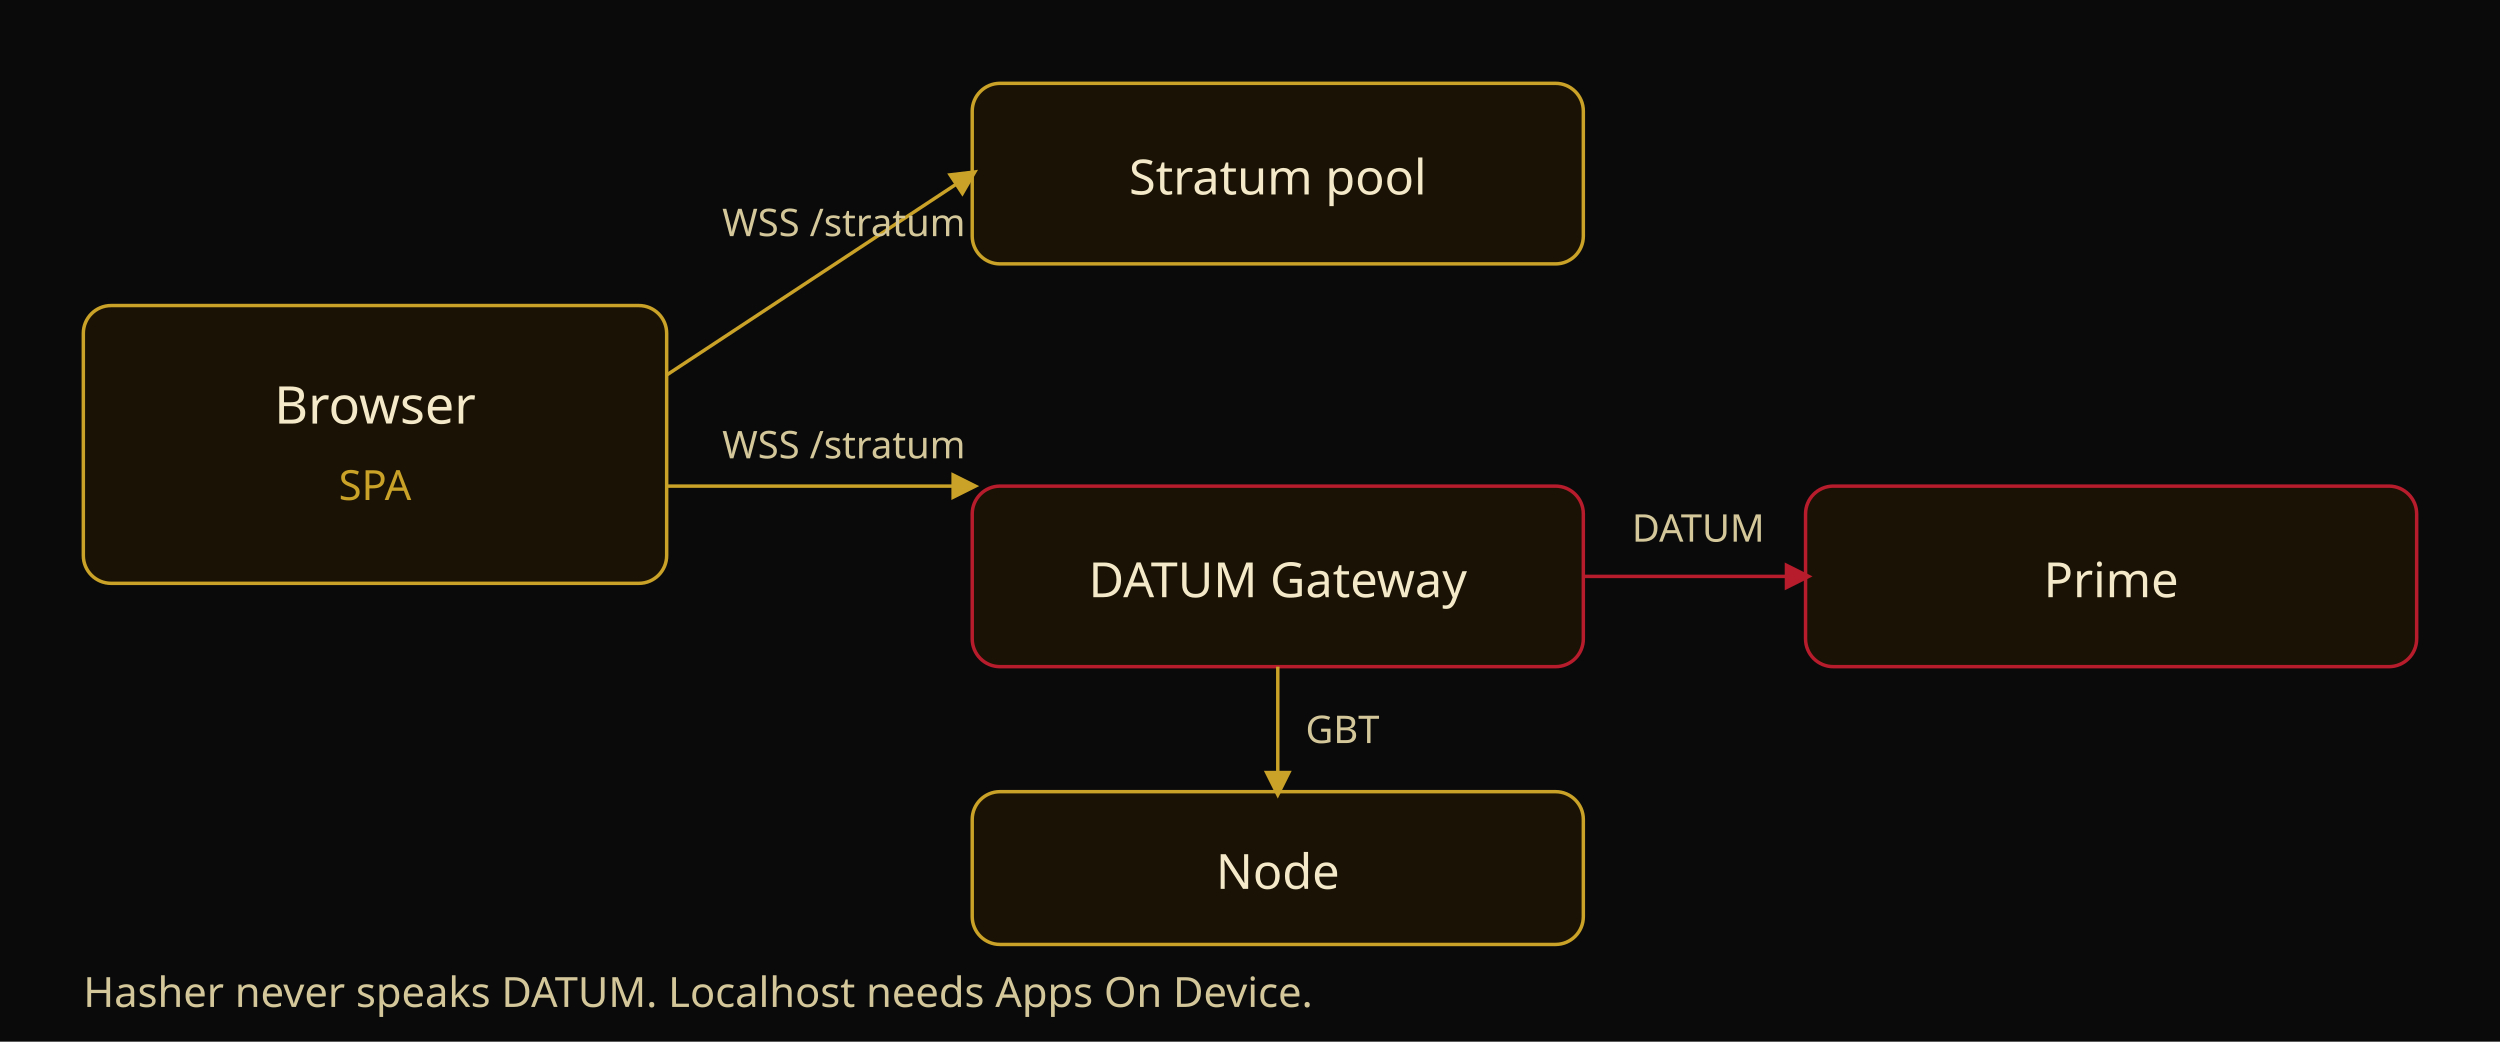
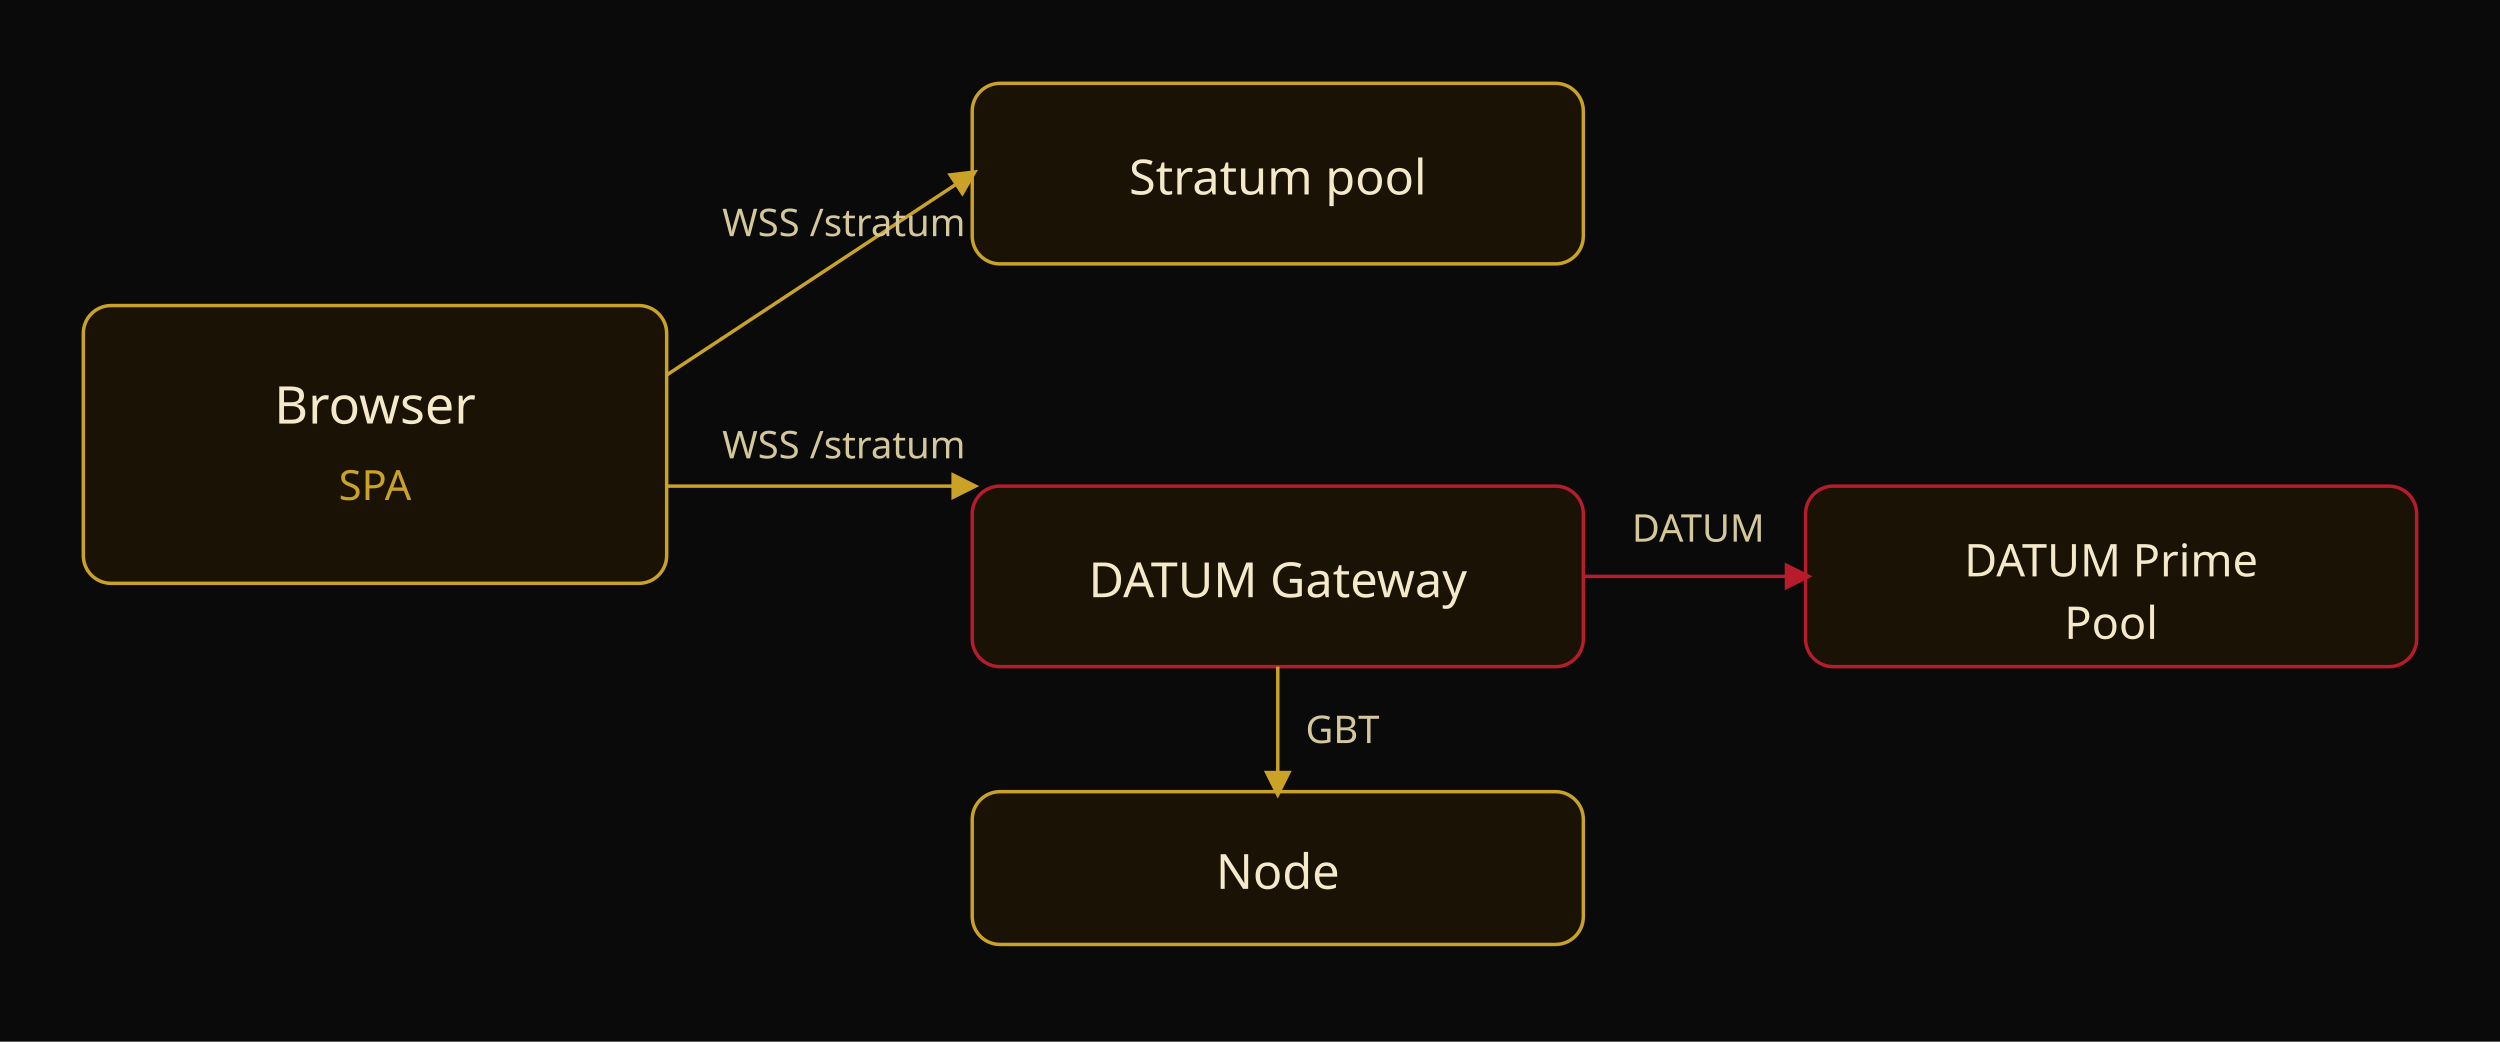
<svg xmlns="http://www.w3.org/2000/svg" viewBox="0 0 720 300" role="img" aria-labelledby="webTitle webDesc">
  <rect width="720" height="300" fill="#0a0a0a" />
  <rect x="24" y="88" width="168" height="80" rx="8" fill="#1a1204" stroke="#c9a227" />
  <text x="108" y="122" text-anchor="middle" fill="#f4e9c8" font-family="sans-serif" font-size="15">Browser</text>
  <text x="108" y="144" text-anchor="middle" fill="#c9a227" font-family="sans-serif" font-size="12">SPA</text>
  <rect x="280" y="24" width="176" height="52" rx="8" fill="#1a1204" stroke="#c9a227" />
  <text x="368" y="56" text-anchor="middle" fill="#f4e9c8" font-family="sans-serif" font-size="14">Stratum pool</text>
  <rect x="280" y="140" width="176" height="52" rx="8" fill="#1a1204" stroke="#b71c2c" />
  <text x="368" y="172" text-anchor="middle" fill="#f4e9c8" font-family="sans-serif" font-size="14">DATUM Gateway</text>
  <rect x="280" y="228" width="176" height="44" rx="8" fill="#1a1204" stroke="#c9a227" />
  <text x="368" y="256" text-anchor="middle" fill="#f4e9c8" font-family="sans-serif" font-size="14">Node</text>
  <rect x="520" y="140" width="176" height="52" rx="8" fill="#1a1204" stroke="#b71c2c" />
-   <text x="608" y="172" text-anchor="middle" fill="#f4e9c8" font-family="sans-serif" font-size="14">Prime</text>
+   <text x="608" y="166" text-anchor="middle" fill="#f4e9c8" font-family="sans-serif" font-size="13">DATUM Prime</text>
+   <text x="608" y="184" text-anchor="middle" fill="#f4e9c8" font-family="sans-serif" font-size="13">Pool</text>
  <path d="M192 108 L280 50" stroke="#c9a227" marker-end="url(#gold)" />
  <text x="208" y="68" fill="#d4c89a" font-family="sans-serif" font-size="11">WSS /stratum</text>
  <path d="M192 140 H280" stroke="#c9a227" marker-end="url(#gold)" />
  <text x="208" y="132" fill="#d4c89a" font-family="sans-serif" font-size="11">WSS /stratum</text>
  <path d="M456 166 H520" stroke="#b71c2c" marker-end="url(#crimson)" />
  <text x="470" y="156" fill="#d4c89a" font-family="sans-serif" font-size="11">DATUM</text>
  <path d="M368 192 V228" stroke="#c9a227" marker-end="url(#gold)" />
  <text x="376" y="214" fill="#d4c89a" font-family="sans-serif" font-size="11">GBT</text>
-   <text x="24" y="290" fill="#d4c89a" font-family="sans-serif" font-size="12">Hasher never speaks DATUM. Localhost needs Apps On Device.</text>
  <defs>
    <marker id="gold" markerWidth="8" markerHeight="8" refX="6" refY="4" orient="auto">
      <path d="M0 0 L8 4 L0 8 Z" fill="#c9a227" />
    </marker>
    <marker id="crimson" markerWidth="8" markerHeight="8" refX="6" refY="4" orient="auto">
      <path d="M0 0 L8 4 L0 8 Z" fill="#b71c2c" />
    </marker>
  </defs>
</svg>
